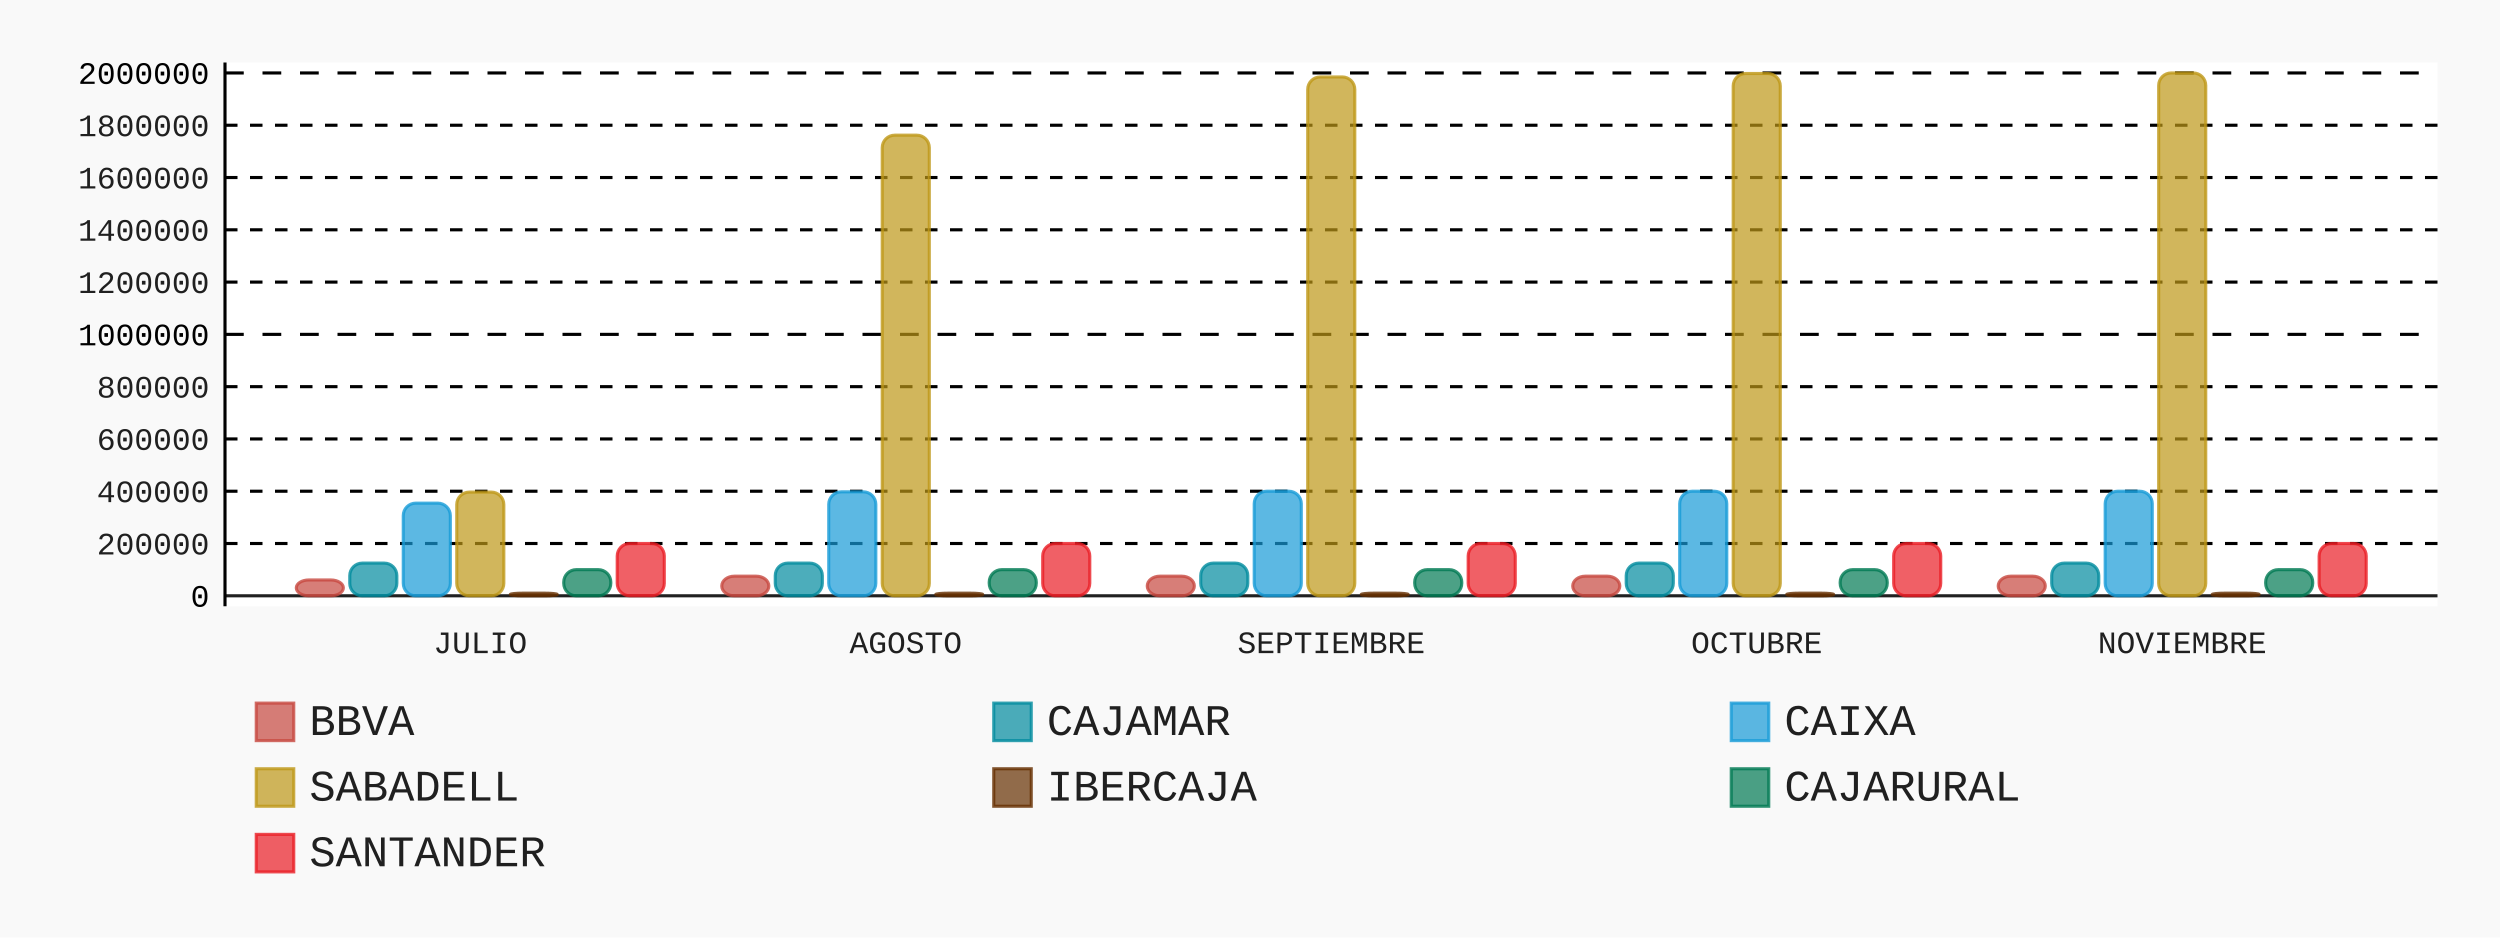
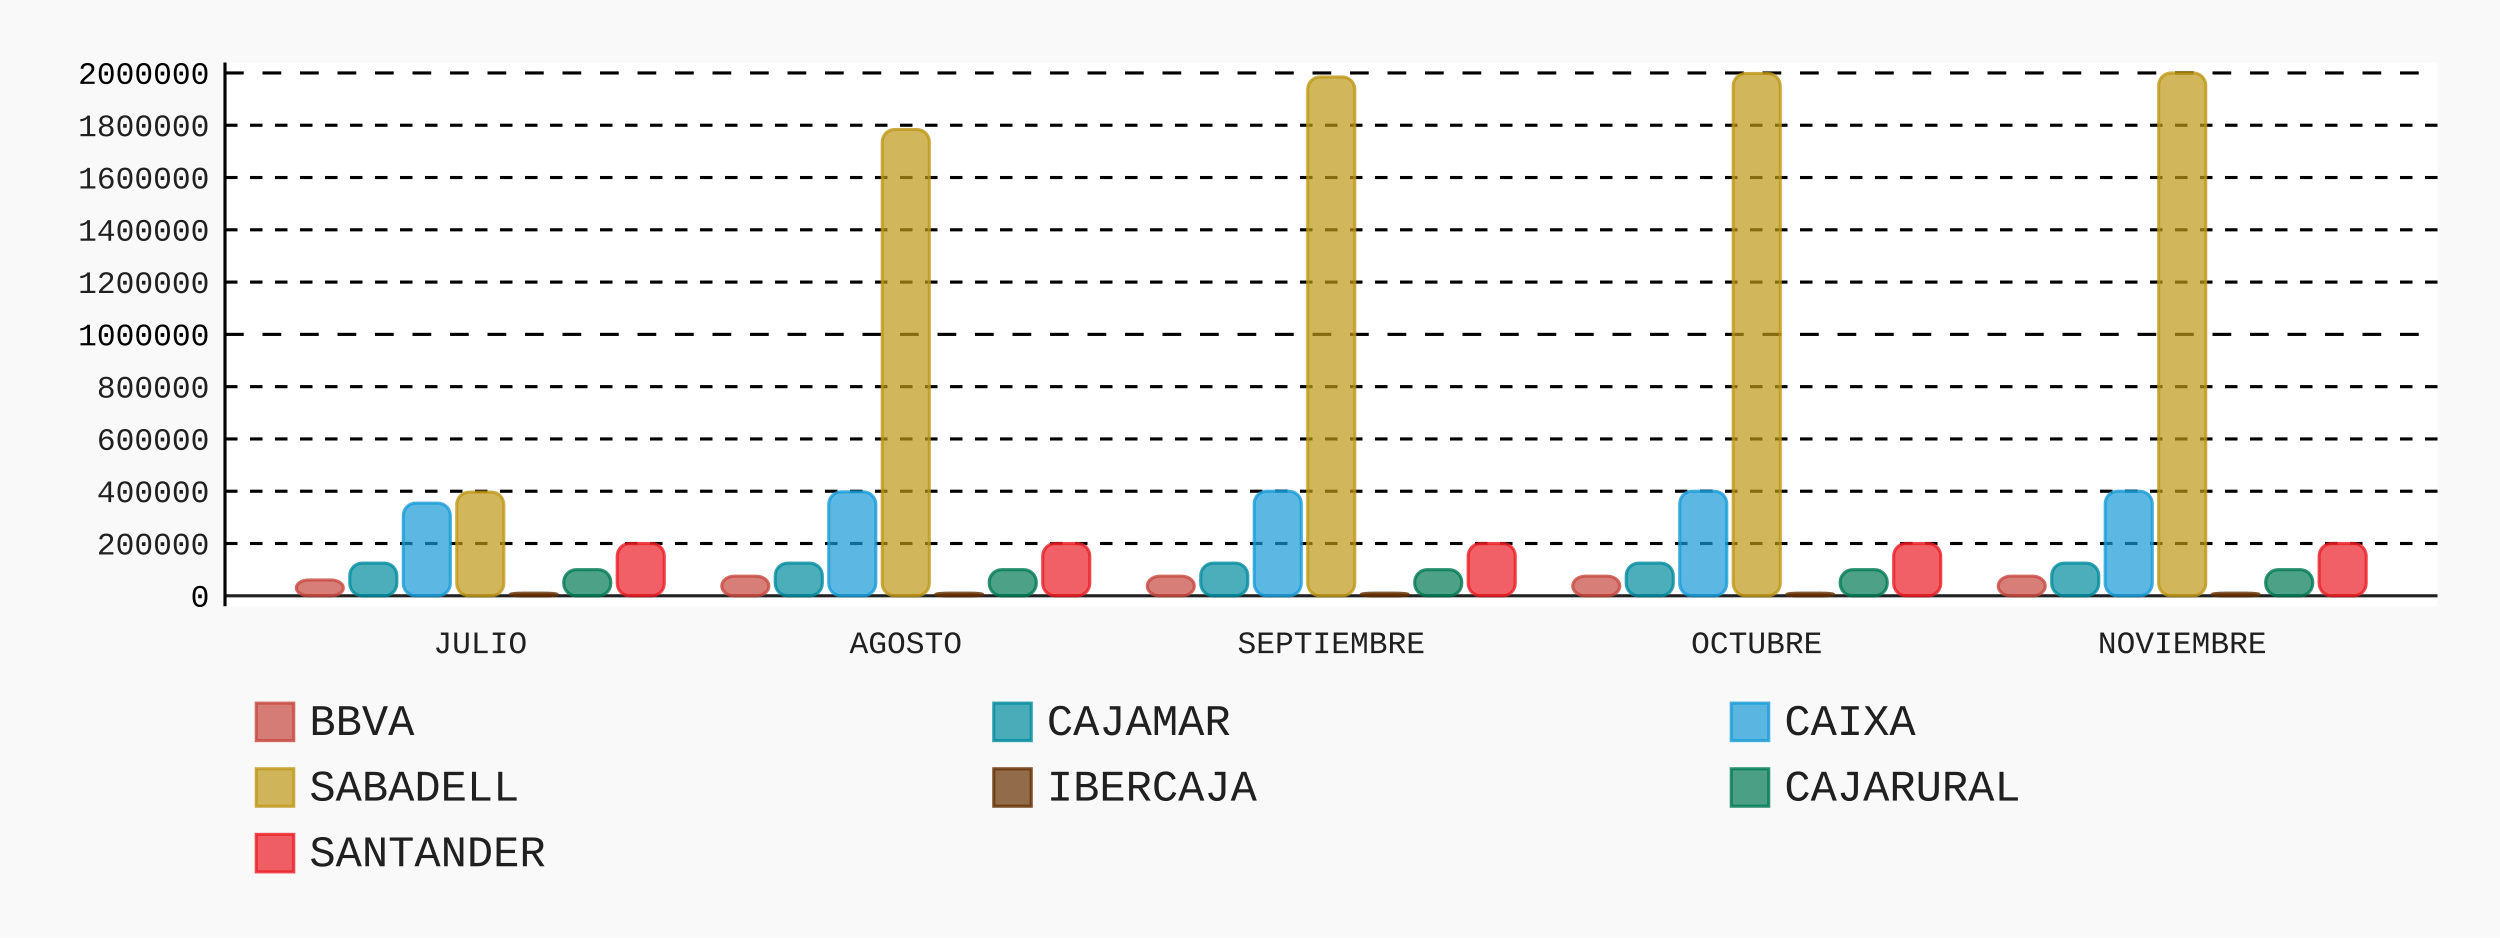
- <svg xmlns="http://www.w3.org/2000/svg" id="chart-f60b21a3-1c38-48cf-96a0-b6953e165a1c" class="pygal-chart" viewBox="0 0 800 300">
+ <svg xmlns="http://www.w3.org/2000/svg" id="chart-4eb92dd5-cf46-461d-960b-123980c3d91e" class="pygal-chart" viewBox="0 0 800 300">
  <defs>
-     <style type="text/css">#chart-f60b21a3-1c38-48cf-96a0-b6953e165a1c{-webkit-user-select:none;-webkit-font-smoothing:antialiased;font-family:Consolas,"Liberation Mono",Menlo,Courier,monospace}#chart-f60b21a3-1c38-48cf-96a0-b6953e165a1c .title{font-family:Consolas,"Liberation Mono",Menlo,Courier,monospace;font-size:16px}#chart-f60b21a3-1c38-48cf-96a0-b6953e165a1c .legends .legend text{font-family:Consolas,"Liberation Mono",Menlo,Courier,monospace;font-size:14px}#chart-f60b21a3-1c38-48cf-96a0-b6953e165a1c .axis text{font-family:Consolas,"Liberation Mono",Menlo,Courier,monospace;font-size:10px}#chart-f60b21a3-1c38-48cf-96a0-b6953e165a1c .axis text.major{font-family:Consolas,"Liberation Mono",Menlo,Courier,monospace;font-size:10px}#chart-f60b21a3-1c38-48cf-96a0-b6953e165a1c .text-overlay text.value{font-family:Consolas,"Liberation Mono",Menlo,Courier,monospace;font-size:16px}#chart-f60b21a3-1c38-48cf-96a0-b6953e165a1c .text-overlay text.label{font-family:Consolas,"Liberation Mono",Menlo,Courier,monospace;font-size:10px}#chart-f60b21a3-1c38-48cf-96a0-b6953e165a1c .tooltip{font-family:Consolas,"Liberation Mono",Menlo,Courier,monospace;font-size:14px}#chart-f60b21a3-1c38-48cf-96a0-b6953e165a1c text.no_data{font-family:Consolas,"Liberation Mono",Menlo,Courier,monospace;font-size:64px}
- #chart-f60b21a3-1c38-48cf-96a0-b6953e165a1c{background-color:rgba(249,249,249,1)}#chart-f60b21a3-1c38-48cf-96a0-b6953e165a1c path,#chart-f60b21a3-1c38-48cf-96a0-b6953e165a1c line,#chart-f60b21a3-1c38-48cf-96a0-b6953e165a1c rect,#chart-f60b21a3-1c38-48cf-96a0-b6953e165a1c circle{-webkit-transition:150ms;-moz-transition:150ms;transition:150ms}#chart-f60b21a3-1c38-48cf-96a0-b6953e165a1c .graph &gt; .background{fill:rgba(249,249,249,1)}#chart-f60b21a3-1c38-48cf-96a0-b6953e165a1c .plot &gt; .background{fill:rgba(255,255,255,1)}#chart-f60b21a3-1c38-48cf-96a0-b6953e165a1c .graph{fill:rgba(0,0,0,.87)}#chart-f60b21a3-1c38-48cf-96a0-b6953e165a1c text.no_data{fill:rgba(0,0,0,1)}#chart-f60b21a3-1c38-48cf-96a0-b6953e165a1c .title{fill:rgba(0,0,0,1)}#chart-f60b21a3-1c38-48cf-96a0-b6953e165a1c .legends .legend text{fill:rgba(0,0,0,.87)}#chart-f60b21a3-1c38-48cf-96a0-b6953e165a1c .legends .legend:hover text{fill:rgba(0,0,0,1)}#chart-f60b21a3-1c38-48cf-96a0-b6953e165a1c .axis .line{stroke:rgba(0,0,0,1)}#chart-f60b21a3-1c38-48cf-96a0-b6953e165a1c .axis .guide.line{stroke:rgba(0,0,0,.54)}#chart-f60b21a3-1c38-48cf-96a0-b6953e165a1c .axis .major.line{stroke:rgba(0,0,0,.87)}#chart-f60b21a3-1c38-48cf-96a0-b6953e165a1c .axis text.major{fill:rgba(0,0,0,1)}#chart-f60b21a3-1c38-48cf-96a0-b6953e165a1c .axis.y .guides:hover .guide.line,#chart-f60b21a3-1c38-48cf-96a0-b6953e165a1c .line-graph .axis.x .guides:hover .guide.line,#chart-f60b21a3-1c38-48cf-96a0-b6953e165a1c .stackedline-graph .axis.x .guides:hover .guide.line,#chart-f60b21a3-1c38-48cf-96a0-b6953e165a1c .xy-graph .axis.x .guides:hover .guide.line{stroke:rgba(0,0,0,1)}#chart-f60b21a3-1c38-48cf-96a0-b6953e165a1c .axis .guides:hover text{fill:rgba(0,0,0,1)}#chart-f60b21a3-1c38-48cf-96a0-b6953e165a1c .reactive{fill-opacity:.7;stroke-opacity:.8;stroke-width:1}#chart-f60b21a3-1c38-48cf-96a0-b6953e165a1c .ci{stroke:rgba(0,0,0,.87)}#chart-f60b21a3-1c38-48cf-96a0-b6953e165a1c .reactive.active,#chart-f60b21a3-1c38-48cf-96a0-b6953e165a1c .active .reactive{fill-opacity:.8;stroke-opacity:.9;stroke-width:4}#chart-f60b21a3-1c38-48cf-96a0-b6953e165a1c .ci .reactive.active{stroke-width:1.5}#chart-f60b21a3-1c38-48cf-96a0-b6953e165a1c .series text{fill:rgba(0,0,0,1)}#chart-f60b21a3-1c38-48cf-96a0-b6953e165a1c .tooltip rect{fill:rgba(255,255,255,1);stroke:rgba(0,0,0,1);-webkit-transition:opacity 150ms;-moz-transition:opacity 150ms;transition:opacity 150ms}#chart-f60b21a3-1c38-48cf-96a0-b6953e165a1c .tooltip .label{fill:rgba(0,0,0,.87)}#chart-f60b21a3-1c38-48cf-96a0-b6953e165a1c .tooltip .label{fill:rgba(0,0,0,.87)}#chart-f60b21a3-1c38-48cf-96a0-b6953e165a1c .tooltip .legend{font-size:.8em;fill:rgba(0,0,0,.54)}#chart-f60b21a3-1c38-48cf-96a0-b6953e165a1c .tooltip .x_label{font-size:.6em;fill:rgba(0,0,0,1)}#chart-f60b21a3-1c38-48cf-96a0-b6953e165a1c .tooltip .xlink{font-size:.5em;text-decoration:underline}#chart-f60b21a3-1c38-48cf-96a0-b6953e165a1c .tooltip .value{font-size:1.5em}#chart-f60b21a3-1c38-48cf-96a0-b6953e165a1c .bound{font-size:.5em}#chart-f60b21a3-1c38-48cf-96a0-b6953e165a1c .max-value{font-size:.75em;fill:rgba(0,0,0,.54)}#chart-f60b21a3-1c38-48cf-96a0-b6953e165a1c .map-element{fill:rgba(255,255,255,1);stroke:rgba(0,0,0,.54) !important}#chart-f60b21a3-1c38-48cf-96a0-b6953e165a1c .map-element .reactive{fill-opacity:inherit;stroke-opacity:inherit}#chart-f60b21a3-1c38-48cf-96a0-b6953e165a1c .color-0,#chart-f60b21a3-1c38-48cf-96a0-b6953e165a1c .color-0 a:visited{stroke:#c7483f;fill:#c7483f}#chart-f60b21a3-1c38-48cf-96a0-b6953e165a1c .color-1,#chart-f60b21a3-1c38-48cf-96a0-b6953e165a1c .color-1 a:visited{stroke:#008b9e;fill:#008b9e}#chart-f60b21a3-1c38-48cf-96a0-b6953e165a1c .color-2,#chart-f60b21a3-1c38-48cf-96a0-b6953e165a1c .color-2 a:visited{stroke:#179bd7;fill:#179bd7}#chart-f60b21a3-1c38-48cf-96a0-b6953e165a1c .color-3,#chart-f60b21a3-1c38-48cf-96a0-b6953e165a1c .color-3 a:visited{stroke:#be9717;fill:#be9717}#chart-f60b21a3-1c38-48cf-96a0-b6953e165a1c .color-4,#chart-f60b21a3-1c38-48cf-96a0-b6953e165a1c .color-4 a:visited{stroke:#662f01;fill:#662f01}#chart-f60b21a3-1c38-48cf-96a0-b6953e165a1c .color-5,#chart-f60b21a3-1c38-48cf-96a0-b6953e165a1c .color-5 a:visited{stroke:#007a53;fill:#007a53}#chart-f60b21a3-1c38-48cf-96a0-b6953e165a1c .color-6,#chart-f60b21a3-1c38-48cf-96a0-b6953e165a1c .color-6 a:visited{stroke:#ea1d25;fill:#ea1d25}#chart-f60b21a3-1c38-48cf-96a0-b6953e165a1c .text-overlay .color-0 text{fill:black}#chart-f60b21a3-1c38-48cf-96a0-b6953e165a1c .text-overlay .color-1 text{fill:black}#chart-f60b21a3-1c38-48cf-96a0-b6953e165a1c .text-overlay .color-2 text{fill:black}#chart-f60b21a3-1c38-48cf-96a0-b6953e165a1c .text-overlay .color-3 text{fill:black}#chart-f60b21a3-1c38-48cf-96a0-b6953e165a1c .text-overlay .color-4 text{fill:black}#chart-f60b21a3-1c38-48cf-96a0-b6953e165a1c .text-overlay .color-5 text{fill:black}#chart-f60b21a3-1c38-48cf-96a0-b6953e165a1c .text-overlay .color-6 text{fill:black}
- #chart-f60b21a3-1c38-48cf-96a0-b6953e165a1c text.no_data{text-anchor:middle}#chart-f60b21a3-1c38-48cf-96a0-b6953e165a1c .guide.line{fill:none}#chart-f60b21a3-1c38-48cf-96a0-b6953e165a1c .centered{text-anchor:middle}#chart-f60b21a3-1c38-48cf-96a0-b6953e165a1c .title{text-anchor:middle}#chart-f60b21a3-1c38-48cf-96a0-b6953e165a1c .legends .legend text{fill-opacity:1}#chart-f60b21a3-1c38-48cf-96a0-b6953e165a1c .axis.x text{text-anchor:middle}#chart-f60b21a3-1c38-48cf-96a0-b6953e165a1c .axis.x:not(.web) text[transform]{text-anchor:start}#chart-f60b21a3-1c38-48cf-96a0-b6953e165a1c .axis.x:not(.web) text[transform].backwards{text-anchor:end}#chart-f60b21a3-1c38-48cf-96a0-b6953e165a1c .axis.y text{text-anchor:end}#chart-f60b21a3-1c38-48cf-96a0-b6953e165a1c .axis.y text[transform].backwards{text-anchor:start}#chart-f60b21a3-1c38-48cf-96a0-b6953e165a1c .axis.y2 text{text-anchor:start}#chart-f60b21a3-1c38-48cf-96a0-b6953e165a1c .axis.y2 text[transform].backwards{text-anchor:end}#chart-f60b21a3-1c38-48cf-96a0-b6953e165a1c .axis .guide.line{stroke-dasharray:4,4;stroke:black}#chart-f60b21a3-1c38-48cf-96a0-b6953e165a1c .axis .major.guide.line{stroke-dasharray:6,6;stroke:black}#chart-f60b21a3-1c38-48cf-96a0-b6953e165a1c .horizontal .axis.y .guide.line,#chart-f60b21a3-1c38-48cf-96a0-b6953e165a1c .horizontal .axis.y2 .guide.line,#chart-f60b21a3-1c38-48cf-96a0-b6953e165a1c .vertical .axis.x .guide.line{opacity:0}#chart-f60b21a3-1c38-48cf-96a0-b6953e165a1c .horizontal .axis.always_show .guide.line,#chart-f60b21a3-1c38-48cf-96a0-b6953e165a1c .vertical .axis.always_show .guide.line{opacity:1 !important}#chart-f60b21a3-1c38-48cf-96a0-b6953e165a1c .axis.y .guides:hover .guide.line,#chart-f60b21a3-1c38-48cf-96a0-b6953e165a1c .axis.y2 .guides:hover .guide.line,#chart-f60b21a3-1c38-48cf-96a0-b6953e165a1c .axis.x .guides:hover .guide.line{opacity:1}#chart-f60b21a3-1c38-48cf-96a0-b6953e165a1c .axis .guides:hover text{opacity:1}#chart-f60b21a3-1c38-48cf-96a0-b6953e165a1c .nofill{fill:none}#chart-f60b21a3-1c38-48cf-96a0-b6953e165a1c .subtle-fill{fill-opacity:.2}#chart-f60b21a3-1c38-48cf-96a0-b6953e165a1c .dot{stroke-width:1px;fill-opacity:1;stroke-opacity:1}#chart-f60b21a3-1c38-48cf-96a0-b6953e165a1c .dot.active{stroke-width:5px}#chart-f60b21a3-1c38-48cf-96a0-b6953e165a1c .dot.negative{fill:transparent}#chart-f60b21a3-1c38-48cf-96a0-b6953e165a1c text,#chart-f60b21a3-1c38-48cf-96a0-b6953e165a1c tspan{stroke:none !important}#chart-f60b21a3-1c38-48cf-96a0-b6953e165a1c .series text.active{opacity:1}#chart-f60b21a3-1c38-48cf-96a0-b6953e165a1c .tooltip rect{fill-opacity:.95;stroke-width:.5}#chart-f60b21a3-1c38-48cf-96a0-b6953e165a1c .tooltip text{fill-opacity:1}#chart-f60b21a3-1c38-48cf-96a0-b6953e165a1c .showable{visibility:hidden}#chart-f60b21a3-1c38-48cf-96a0-b6953e165a1c .showable.shown{visibility:visible}#chart-f60b21a3-1c38-48cf-96a0-b6953e165a1c .gauge-background{fill:rgba(229,229,229,1);stroke:none}#chart-f60b21a3-1c38-48cf-96a0-b6953e165a1c .bg-lines{stroke:rgba(249,249,249,1);stroke-width:2px}</style>
+     <style type="text/css">#chart-4eb92dd5-cf46-461d-960b-123980c3d91e{-webkit-user-select:none;-webkit-font-smoothing:antialiased;font-family:Consolas,"Liberation Mono",Menlo,Courier,monospace}#chart-4eb92dd5-cf46-461d-960b-123980c3d91e .title{font-family:Consolas,"Liberation Mono",Menlo,Courier,monospace;font-size:16px}#chart-4eb92dd5-cf46-461d-960b-123980c3d91e .legends .legend text{font-family:Consolas,"Liberation Mono",Menlo,Courier,monospace;font-size:14px}#chart-4eb92dd5-cf46-461d-960b-123980c3d91e .axis text{font-family:Consolas,"Liberation Mono",Menlo,Courier,monospace;font-size:10px}#chart-4eb92dd5-cf46-461d-960b-123980c3d91e .axis text.major{font-family:Consolas,"Liberation Mono",Menlo,Courier,monospace;font-size:10px}#chart-4eb92dd5-cf46-461d-960b-123980c3d91e .text-overlay text.value{font-family:Consolas,"Liberation Mono",Menlo,Courier,monospace;font-size:16px}#chart-4eb92dd5-cf46-461d-960b-123980c3d91e .text-overlay text.label{font-family:Consolas,"Liberation Mono",Menlo,Courier,monospace;font-size:10px}#chart-4eb92dd5-cf46-461d-960b-123980c3d91e .tooltip{font-family:Consolas,"Liberation Mono",Menlo,Courier,monospace;font-size:14px}#chart-4eb92dd5-cf46-461d-960b-123980c3d91e text.no_data{font-family:Consolas,"Liberation Mono",Menlo,Courier,monospace;font-size:64px}
+ #chart-4eb92dd5-cf46-461d-960b-123980c3d91e{background-color:rgba(249,249,249,1)}#chart-4eb92dd5-cf46-461d-960b-123980c3d91e path,#chart-4eb92dd5-cf46-461d-960b-123980c3d91e line,#chart-4eb92dd5-cf46-461d-960b-123980c3d91e rect,#chart-4eb92dd5-cf46-461d-960b-123980c3d91e circle{-webkit-transition:150ms;-moz-transition:150ms;transition:150ms}#chart-4eb92dd5-cf46-461d-960b-123980c3d91e .graph &gt; .background{fill:rgba(249,249,249,1)}#chart-4eb92dd5-cf46-461d-960b-123980c3d91e .plot &gt; .background{fill:rgba(255,255,255,1)}#chart-4eb92dd5-cf46-461d-960b-123980c3d91e .graph{fill:rgba(0,0,0,.87)}#chart-4eb92dd5-cf46-461d-960b-123980c3d91e text.no_data{fill:rgba(0,0,0,1)}#chart-4eb92dd5-cf46-461d-960b-123980c3d91e .title{fill:rgba(0,0,0,1)}#chart-4eb92dd5-cf46-461d-960b-123980c3d91e .legends .legend text{fill:rgba(0,0,0,.87)}#chart-4eb92dd5-cf46-461d-960b-123980c3d91e .legends .legend:hover text{fill:rgba(0,0,0,1)}#chart-4eb92dd5-cf46-461d-960b-123980c3d91e .axis .line{stroke:rgba(0,0,0,1)}#chart-4eb92dd5-cf46-461d-960b-123980c3d91e .axis .guide.line{stroke:rgba(0,0,0,.54)}#chart-4eb92dd5-cf46-461d-960b-123980c3d91e .axis .major.line{stroke:rgba(0,0,0,.87)}#chart-4eb92dd5-cf46-461d-960b-123980c3d91e .axis text.major{fill:rgba(0,0,0,1)}#chart-4eb92dd5-cf46-461d-960b-123980c3d91e .axis.y .guides:hover .guide.line,#chart-4eb92dd5-cf46-461d-960b-123980c3d91e .line-graph .axis.x .guides:hover .guide.line,#chart-4eb92dd5-cf46-461d-960b-123980c3d91e .stackedline-graph .axis.x .guides:hover .guide.line,#chart-4eb92dd5-cf46-461d-960b-123980c3d91e .xy-graph .axis.x .guides:hover .guide.line{stroke:rgba(0,0,0,1)}#chart-4eb92dd5-cf46-461d-960b-123980c3d91e .axis .guides:hover text{fill:rgba(0,0,0,1)}#chart-4eb92dd5-cf46-461d-960b-123980c3d91e .reactive{fill-opacity:.7;stroke-opacity:.8;stroke-width:1}#chart-4eb92dd5-cf46-461d-960b-123980c3d91e .ci{stroke:rgba(0,0,0,.87)}#chart-4eb92dd5-cf46-461d-960b-123980c3d91e .reactive.active,#chart-4eb92dd5-cf46-461d-960b-123980c3d91e .active .reactive{fill-opacity:.8;stroke-opacity:.9;stroke-width:4}#chart-4eb92dd5-cf46-461d-960b-123980c3d91e .ci .reactive.active{stroke-width:1.5}#chart-4eb92dd5-cf46-461d-960b-123980c3d91e .series text{fill:rgba(0,0,0,1)}#chart-4eb92dd5-cf46-461d-960b-123980c3d91e .tooltip rect{fill:rgba(255,255,255,1);stroke:rgba(0,0,0,1);-webkit-transition:opacity 150ms;-moz-transition:opacity 150ms;transition:opacity 150ms}#chart-4eb92dd5-cf46-461d-960b-123980c3d91e .tooltip .label{fill:rgba(0,0,0,.87)}#chart-4eb92dd5-cf46-461d-960b-123980c3d91e .tooltip .label{fill:rgba(0,0,0,.87)}#chart-4eb92dd5-cf46-461d-960b-123980c3d91e .tooltip .legend{font-size:.8em;fill:rgba(0,0,0,.54)}#chart-4eb92dd5-cf46-461d-960b-123980c3d91e .tooltip .x_label{font-size:.6em;fill:rgba(0,0,0,1)}#chart-4eb92dd5-cf46-461d-960b-123980c3d91e .tooltip .xlink{font-size:.5em;text-decoration:underline}#chart-4eb92dd5-cf46-461d-960b-123980c3d91e .tooltip .value{font-size:1.5em}#chart-4eb92dd5-cf46-461d-960b-123980c3d91e .bound{font-size:.5em}#chart-4eb92dd5-cf46-461d-960b-123980c3d91e .max-value{font-size:.75em;fill:rgba(0,0,0,.54)}#chart-4eb92dd5-cf46-461d-960b-123980c3d91e .map-element{fill:rgba(255,255,255,1);stroke:rgba(0,0,0,.54) !important}#chart-4eb92dd5-cf46-461d-960b-123980c3d91e .map-element .reactive{fill-opacity:inherit;stroke-opacity:inherit}#chart-4eb92dd5-cf46-461d-960b-123980c3d91e .color-0,#chart-4eb92dd5-cf46-461d-960b-123980c3d91e .color-0 a:visited{stroke:#c7483f;fill:#c7483f}#chart-4eb92dd5-cf46-461d-960b-123980c3d91e .color-1,#chart-4eb92dd5-cf46-461d-960b-123980c3d91e .color-1 a:visited{stroke:#008b9e;fill:#008b9e}#chart-4eb92dd5-cf46-461d-960b-123980c3d91e .color-2,#chart-4eb92dd5-cf46-461d-960b-123980c3d91e .color-2 a:visited{stroke:#179bd7;fill:#179bd7}#chart-4eb92dd5-cf46-461d-960b-123980c3d91e .color-3,#chart-4eb92dd5-cf46-461d-960b-123980c3d91e .color-3 a:visited{stroke:#be9717;fill:#be9717}#chart-4eb92dd5-cf46-461d-960b-123980c3d91e .color-4,#chart-4eb92dd5-cf46-461d-960b-123980c3d91e .color-4 a:visited{stroke:#662f01;fill:#662f01}#chart-4eb92dd5-cf46-461d-960b-123980c3d91e .color-5,#chart-4eb92dd5-cf46-461d-960b-123980c3d91e .color-5 a:visited{stroke:#007a53;fill:#007a53}#chart-4eb92dd5-cf46-461d-960b-123980c3d91e .color-6,#chart-4eb92dd5-cf46-461d-960b-123980c3d91e .color-6 a:visited{stroke:#ea1d25;fill:#ea1d25}#chart-4eb92dd5-cf46-461d-960b-123980c3d91e .text-overlay .color-0 text{fill:black}#chart-4eb92dd5-cf46-461d-960b-123980c3d91e .text-overlay .color-1 text{fill:black}#chart-4eb92dd5-cf46-461d-960b-123980c3d91e .text-overlay .color-2 text{fill:black}#chart-4eb92dd5-cf46-461d-960b-123980c3d91e .text-overlay .color-3 text{fill:black}#chart-4eb92dd5-cf46-461d-960b-123980c3d91e .text-overlay .color-4 text{fill:black}#chart-4eb92dd5-cf46-461d-960b-123980c3d91e .text-overlay .color-5 text{fill:black}#chart-4eb92dd5-cf46-461d-960b-123980c3d91e .text-overlay .color-6 text{fill:black}
+ #chart-4eb92dd5-cf46-461d-960b-123980c3d91e text.no_data{text-anchor:middle}#chart-4eb92dd5-cf46-461d-960b-123980c3d91e .guide.line{fill:none}#chart-4eb92dd5-cf46-461d-960b-123980c3d91e .centered{text-anchor:middle}#chart-4eb92dd5-cf46-461d-960b-123980c3d91e .title{text-anchor:middle}#chart-4eb92dd5-cf46-461d-960b-123980c3d91e .legends .legend text{fill-opacity:1}#chart-4eb92dd5-cf46-461d-960b-123980c3d91e .axis.x text{text-anchor:middle}#chart-4eb92dd5-cf46-461d-960b-123980c3d91e .axis.x:not(.web) text[transform]{text-anchor:start}#chart-4eb92dd5-cf46-461d-960b-123980c3d91e .axis.x:not(.web) text[transform].backwards{text-anchor:end}#chart-4eb92dd5-cf46-461d-960b-123980c3d91e .axis.y text{text-anchor:end}#chart-4eb92dd5-cf46-461d-960b-123980c3d91e .axis.y text[transform].backwards{text-anchor:start}#chart-4eb92dd5-cf46-461d-960b-123980c3d91e .axis.y2 text{text-anchor:start}#chart-4eb92dd5-cf46-461d-960b-123980c3d91e .axis.y2 text[transform].backwards{text-anchor:end}#chart-4eb92dd5-cf46-461d-960b-123980c3d91e .axis .guide.line{stroke-dasharray:4,4;stroke:black}#chart-4eb92dd5-cf46-461d-960b-123980c3d91e .axis .major.guide.line{stroke-dasharray:6,6;stroke:black}#chart-4eb92dd5-cf46-461d-960b-123980c3d91e .horizontal .axis.y .guide.line,#chart-4eb92dd5-cf46-461d-960b-123980c3d91e .horizontal .axis.y2 .guide.line,#chart-4eb92dd5-cf46-461d-960b-123980c3d91e .vertical .axis.x .guide.line{opacity:0}#chart-4eb92dd5-cf46-461d-960b-123980c3d91e .horizontal .axis.always_show .guide.line,#chart-4eb92dd5-cf46-461d-960b-123980c3d91e .vertical .axis.always_show .guide.line{opacity:1 !important}#chart-4eb92dd5-cf46-461d-960b-123980c3d91e .axis.y .guides:hover .guide.line,#chart-4eb92dd5-cf46-461d-960b-123980c3d91e .axis.y2 .guides:hover .guide.line,#chart-4eb92dd5-cf46-461d-960b-123980c3d91e .axis.x .guides:hover .guide.line{opacity:1}#chart-4eb92dd5-cf46-461d-960b-123980c3d91e .axis .guides:hover text{opacity:1}#chart-4eb92dd5-cf46-461d-960b-123980c3d91e .nofill{fill:none}#chart-4eb92dd5-cf46-461d-960b-123980c3d91e .subtle-fill{fill-opacity:.2}#chart-4eb92dd5-cf46-461d-960b-123980c3d91e .dot{stroke-width:1px;fill-opacity:1;stroke-opacity:1}#chart-4eb92dd5-cf46-461d-960b-123980c3d91e .dot.active{stroke-width:5px}#chart-4eb92dd5-cf46-461d-960b-123980c3d91e .dot.negative{fill:transparent}#chart-4eb92dd5-cf46-461d-960b-123980c3d91e text,#chart-4eb92dd5-cf46-461d-960b-123980c3d91e tspan{stroke:none !important}#chart-4eb92dd5-cf46-461d-960b-123980c3d91e .series text.active{opacity:1}#chart-4eb92dd5-cf46-461d-960b-123980c3d91e .tooltip rect{fill-opacity:.95;stroke-width:.5}#chart-4eb92dd5-cf46-461d-960b-123980c3d91e .tooltip text{fill-opacity:1}#chart-4eb92dd5-cf46-461d-960b-123980c3d91e .showable{visibility:hidden}#chart-4eb92dd5-cf46-461d-960b-123980c3d91e .showable.shown{visibility:visible}#chart-4eb92dd5-cf46-461d-960b-123980c3d91e .gauge-background{fill:rgba(229,229,229,1);stroke:none}#chart-4eb92dd5-cf46-461d-960b-123980c3d91e .bg-lines{stroke:rgba(249,249,249,1);stroke-width:2px}</style>
  </defs>
  <g class="graph bar-graph vertical">
    <rect x="0" y="0" width="800" height="300" class="background" />
    <g transform="translate(72, 20)" class="plot">
      <rect x="0" y="0" width="708.0" height="174.0" class="background" />
      <g class="axis y always_show">
        <g class="guides">
          <path d="M0 170.654 h708" class="axis major line" />
          <text x="-5" y="174.154" class="major">0</text>
        </g>
        <g class="guides">
          <path d="M0 153.923 h708" class="guide line" />
          <text x="-5" y="157.423" class="">200000</text>
        </g>
        <g class="guides">
          <path d="M0 137.192 h708" class="guide line" />
          <text x="-5" y="140.692" class="">400000</text>
        </g>
        <g class="guides">
          <path d="M0 120.462 h708" class="guide line" />
          <text x="-5" y="123.962" class="">600000</text>
        </g>
        <g class="guides">
          <path d="M0 103.731 h708" class="guide line" />
          <text x="-5" y="107.231" class="">800000</text>
        </g>
        <g class="guides">
          <path d="M0 87 h708" class="major guide line" />
          <text x="-5" y="90.5" class="major">1000000</text>
        </g>
        <g class="guides">
          <path d="M0 70.269 h708" class="guide line" />
          <text x="-5" y="73.769" class="">1200000</text>
        </g>
        <g class="guides">
          <path d="M0 53.538 h708" class="guide line" />
          <text x="-5" y="57.038" class="">1400000</text>
        </g>
        <g class="guides">
          <path d="M0 36.808 h708" class="guide line" />
          <text x="-5" y="40.308" class="">1600000</text>
        </g>
        <g class="guides">
          <path d="M0 20.077 h708" class="guide line" />
          <text x="-5" y="23.577" class="">1800000</text>
        </g>
        <g class="guides">
          <path d="M0 3.346 h708" class="major guide line" />
          <text x="-5" y="6.846" class="major">2000000</text>
        </g>
      </g>
      <g class="axis x">
        <path d="M0 0 v174" class="line" />
        <g class="guides">
          <path d="M81.692 0 v174" class="guide line" />
          <text x="81.692" y="189.0" class="">JULIO</text>
        </g>
        <g class="guides">
          <path d="M217.846 0 v174" class="guide line" />
          <text x="217.846" y="189.0" class="">AGOSTO</text>
        </g>
        <g class="guides">
          <path d="M354 0 v174" class="guide line" />
          <text x="354.0" y="189.0" class="">SEPTIEMBRE</text>
        </g>
        <g class="guides">
          <path d="M490.154 0 v174" class="guide line" />
          <text x="490.154" y="189.0" class="">OCTUBRE</text>
        </g>
        <g class="guides">
          <path d="M626.308 0 v174" class="guide line" />
          <text x="626.308" y="189.0" class="">NOVIEMBRE</text>
        </g>
      </g>
      <g class="series serie-0 color-0">
        <g class="bars">
          <g class="bar">
            <rect x="22.812" y="165.59" rx="4" ry="4" width="15.063" height="5.064" class="rect reactive tooltip-trigger" />
          </g>
          <g class="bar">
            <rect x="158.965" y="164.38" rx="4" ry="4" width="15.063" height="6.274" class="rect reactive tooltip-trigger" />
          </g>
          <g class="bar">
            <rect x="295.119" y="164.38" rx="4" ry="4" width="15.063" height="6.274" class="rect reactive tooltip-trigger" />
          </g>
          <g class="bar">
            <rect x="431.273" y="164.38" rx="4" ry="4" width="15.063" height="6.274" class="rect reactive tooltip-trigger" />
          </g>
          <g class="bar">
            <rect x="567.427" y="164.38" rx="4" ry="4" width="15.063" height="6.274" class="rect reactive tooltip-trigger" />
          </g>
        </g>
      </g>
      <g class="series serie-1 color-1">
        <g class="bars">
          <g class="bar">
            <rect x="39.928" y="160.197" rx="4" ry="4" width="15.063" height="10.457" class="rect reactive tooltip-trigger" />
          </g>
          <g class="bar">
            <rect x="176.082" y="160.197" rx="4" ry="4" width="15.063" height="10.457" class="rect reactive tooltip-trigger" />
          </g>
          <g class="bar">
            <rect x="312.236" y="160.197" rx="4" ry="4" width="15.063" height="10.457" class="rect reactive tooltip-trigger" />
          </g>
          <g class="bar">
            <rect x="448.39" y="160.197" rx="4" ry="4" width="15.063" height="10.457" class="rect reactive tooltip-trigger" />
          </g>
          <g class="bar">
            <rect x="584.543" y="160.197" rx="4" ry="4" width="15.063" height="10.457" class="rect reactive tooltip-trigger" />
          </g>
        </g>
      </g>
      <g class="series serie-2 color-2">
        <g class="bars">
          <g class="bar">
            <rect x="57.045" y="141.006" rx="4" ry="4" width="15.063" height="29.648" class="rect reactive tooltip-trigger" />
          </g>
          <g class="bar">
            <rect x="193.198" y="137.393" rx="4" ry="4" width="15.063" height="33.261" class="rect reactive tooltip-trigger" />
          </g>
          <g class="bar">
            <rect x="329.352" y="137.192" rx="4" ry="4" width="15.063" height="33.462" class="rect reactive tooltip-trigger" />
          </g>
          <g class="bar">
            <rect x="465.506" y="137.192" rx="4" ry="4" width="15.063" height="33.462" class="rect reactive tooltip-trigger" />
          </g>
          <g class="bar">
            <rect x="601.66" y="137.192" rx="4" ry="4" width="15.063" height="33.462" class="rect reactive tooltip-trigger" />
          </g>
        </g>
      </g>
      <g class="series serie-3 color-3">
        <g class="bars">
          <g class="bar">
            <rect x="74.161" y="137.471" rx="4" ry="4" width="15.063" height="33.183" class="rect reactive tooltip-trigger" />
          </g>
          <g class="bar">
-             <rect x="210.315" y="23.259" rx="4" ry="4" width="15.063" height="147.395" class="rect reactive tooltip-trigger" />
+             <rect x="210.315" y="21.43" rx="4" ry="4" width="15.063" height="149.224" class="rect reactive tooltip-trigger" />
          </g>
          <g class="bar">
            <rect x="346.469" y="4.623" rx="4" ry="4" width="15.063" height="166.031" class="rect reactive tooltip-trigger" />
          </g>
          <g class="bar">
            <rect x="482.623" y="3.522" rx="4" ry="4" width="15.063" height="167.132" class="rect reactive tooltip-trigger" />
          </g>
          <g class="bar">
            <rect x="618.776" y="3.346" rx="4" ry="4" width="15.063" height="167.308" class="rect reactive tooltip-trigger" />
          </g>
        </g>
      </g>
      <g class="series serie-4 color-4">
        <g class="bars">
          <g class="bar">
            <rect x="91.278" y="169.817" rx="4" ry="4" width="15.063" height="0.837" class="rect reactive tooltip-trigger" />
          </g>
          <g class="bar">
            <rect x="227.431" y="169.817" rx="4" ry="4" width="15.063" height="0.837" class="rect reactive tooltip-trigger" />
          </g>
          <g class="bar">
            <rect x="363.585" y="169.817" rx="4" ry="4" width="15.063" height="0.837" class="rect reactive tooltip-trigger" />
          </g>
          <g class="bar">
            <rect x="499.739" y="169.817" rx="4" ry="4" width="15.063" height="0.837" class="rect reactive tooltip-trigger" />
          </g>
          <g class="bar">
            <rect x="635.893" y="169.817" rx="4" ry="4" width="15.063" height="0.837" class="rect reactive tooltip-trigger" />
          </g>
        </g>
      </g>
      <g class="series serie-5 color-5">
        <g class="bars">
          <g class="bar">
            <rect x="108.394" y="162.288" rx="4" ry="4" width="15.063" height="8.365" class="rect reactive tooltip-trigger" />
          </g>
          <g class="bar">
            <rect x="244.548" y="162.288" rx="4" ry="4" width="15.063" height="8.365" class="rect reactive tooltip-trigger" />
          </g>
          <g class="bar">
            <rect x="380.702" y="162.288" rx="4" ry="4" width="15.063" height="8.365" class="rect reactive tooltip-trigger" />
          </g>
          <g class="bar">
            <rect x="516.856" y="162.288" rx="4" ry="4" width="15.063" height="8.365" class="rect reactive tooltip-trigger" />
          </g>
          <g class="bar">
            <rect x="653.009" y="162.288" rx="4" ry="4" width="15.063" height="8.365" class="rect reactive tooltip-trigger" />
          </g>
        </g>
      </g>
      <g class="series serie-6 color-6">
        <g class="bars">
          <g class="bar">
            <rect x="125.511" y="153.923" rx="4" ry="4" width="15.063" height="16.731" class="rect reactive tooltip-trigger" />
          </g>
          <g class="bar">
            <rect x="261.664" y="153.923" rx="4" ry="4" width="15.063" height="16.731" class="rect reactive tooltip-trigger" />
          </g>
          <g class="bar">
            <rect x="397.818" y="153.923" rx="4" ry="4" width="15.063" height="16.731" class="rect reactive tooltip-trigger" />
          </g>
          <g class="bar">
            <rect x="533.972" y="153.923" rx="4" ry="4" width="15.063" height="16.731" class="rect reactive tooltip-trigger" />
          </g>
          <g class="bar">
            <rect x="670.126" y="153.923" rx="4" ry="4" width="15.063" height="16.731" class="rect reactive tooltip-trigger" />
          </g>
        </g>
      </g>
    </g>
    <g class="titles" />
    <g transform="translate(72, 20)" class="plot overlay">
      <g class="series serie-0 color-0" />
      <g class="series serie-1 color-1" />
      <g class="series serie-2 color-2" />
      <g class="series serie-3 color-3" />
      <g class="series serie-4 color-4" />
      <g class="series serie-5 color-5" />
      <g class="series serie-6 color-6" />
    </g>
    <g transform="translate(72, 20)" class="plot text-overlay">
      <g class="series serie-0 color-0" />
      <g class="series serie-1 color-1" />
      <g class="series serie-2 color-2" />
      <g class="series serie-3 color-3" />
      <g class="series serie-4 color-4" />
      <g class="series serie-5 color-5" />
      <g class="series serie-6 color-6" />
    </g>
    <g transform="translate(72, 20)" class="plot tooltip-overlay">
      <g transform="translate(0 0)" style="opacity: 0" class="tooltip">
        <rect rx="0" ry="0" width="0" height="0" class="tooltip-box" />
        <g class="text" />
      </g>
    </g>
    <g transform="translate(82, 224)" class="legends">
      <g id="activate-serie-0" class="legend reactive activate-serie">
        <rect x="0.0" y="1.0" width="12" height="12" class="color-0 reactive" />
        <text x="17.0" y="11.2">BBVA</text>
      </g>
      <g id="activate-serie-1" class="legend reactive activate-serie">
        <rect x="236.0" y="1.0" width="12" height="12" class="color-1 reactive" />
        <text x="253.0" y="11.2">CAJAMAR</text>
      </g>
      <g id="activate-serie-2" class="legend reactive activate-serie">
        <rect x="472.0" y="1.0" width="12" height="12" class="color-2 reactive" />
        <text x="489.0" y="11.2">CAIXA</text>
      </g>
      <g id="activate-serie-3" class="legend reactive activate-serie">
        <rect x="0.0" y="22.0" width="12" height="12" class="color-3 reactive" />
        <text x="17.0" y="32.2">SABADELL</text>
      </g>
      <g id="activate-serie-4" class="legend reactive activate-serie">
        <rect x="236.0" y="22.0" width="12" height="12" class="color-4 reactive" />
        <text x="253.0" y="32.2">IBERCAJA</text>
      </g>
      <g id="activate-serie-5" class="legend reactive activate-serie">
        <rect x="472.0" y="22.0" width="12" height="12" class="color-5 reactive" />
        <text x="489.0" y="32.2">CAJARURAL</text>
      </g>
      <g id="activate-serie-6" class="legend reactive activate-serie">
        <rect x="0.0" y="43.0" width="12" height="12" class="color-6 reactive" />
        <text x="17.0" y="53.2">SANTANDER</text>
      </g>
    </g>
  </g>
</svg>
